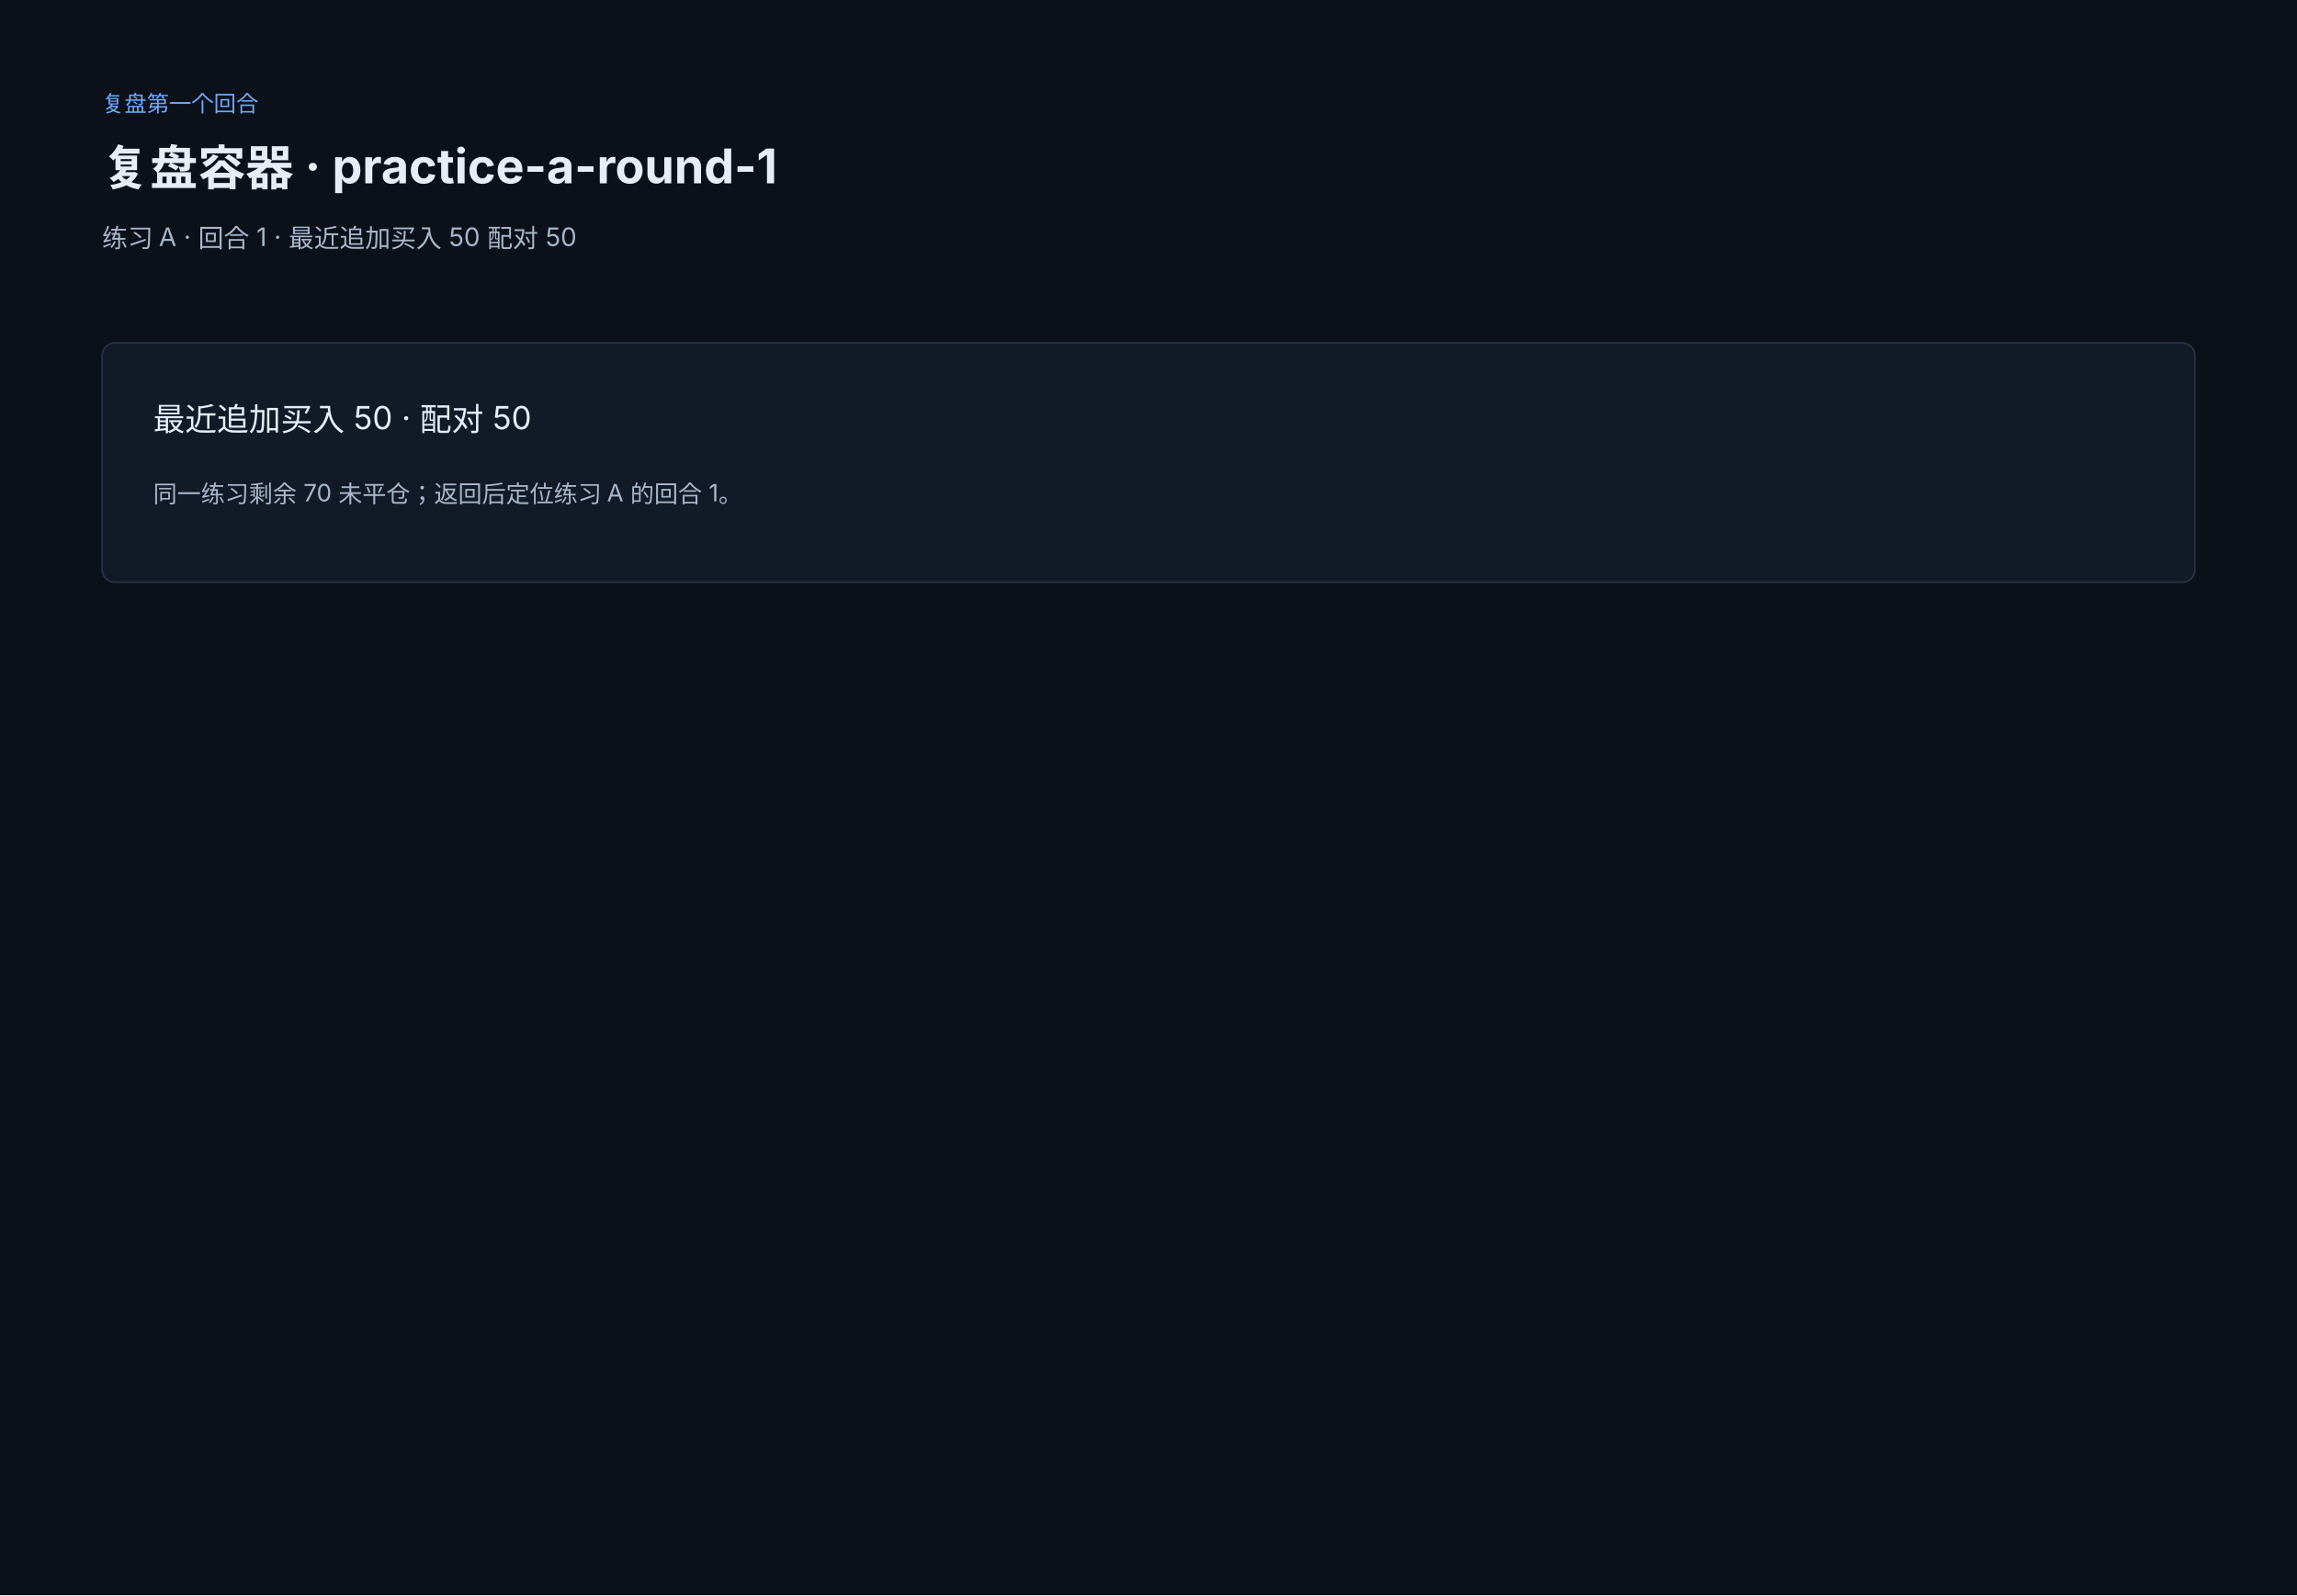
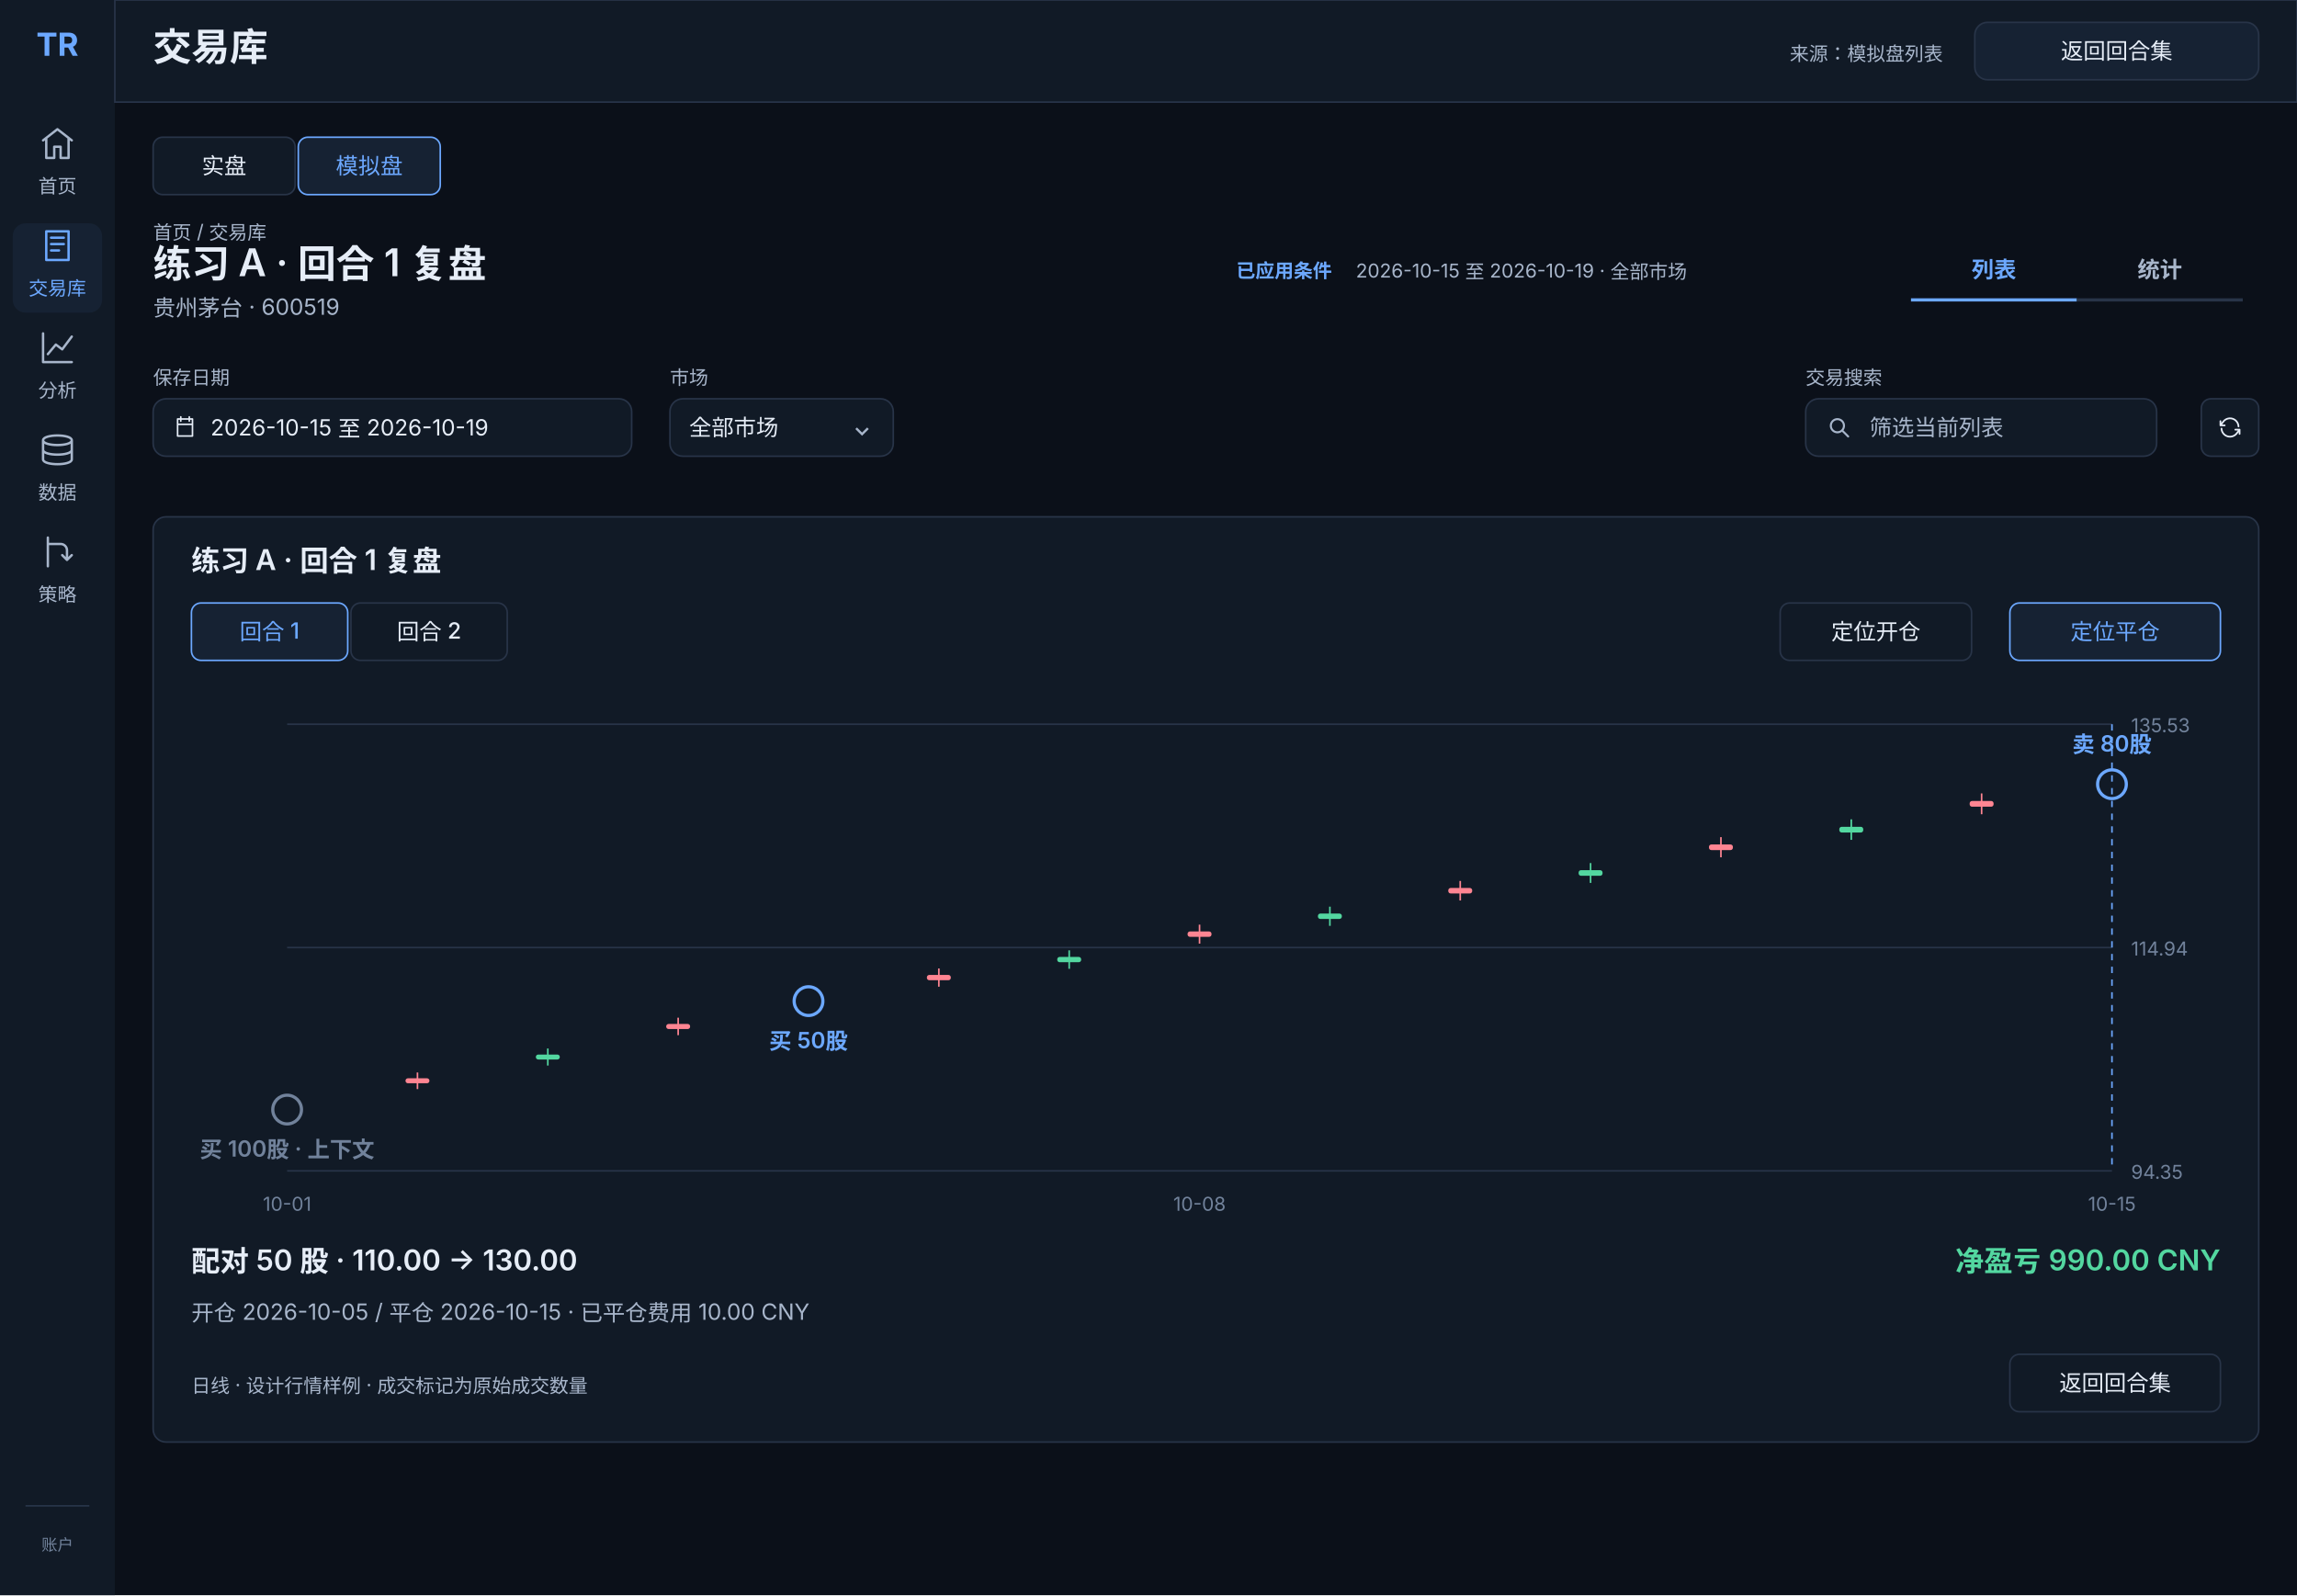
- <svg xmlns="http://www.w3.org/2000/svg" width="1440" height="1000" viewBox="0 0 1440 1000">
-   <rect width="1440" height="1000" fill="#0b1019" />
-   <style>text{font-family:-apple-system,BlinkMacSystemFont,"Segoe UI",sans-serif;fill:#e6edf7}.m{fill:#a8b6cb}.b{fill:#6ca8ff}.p{fill:#111a26;stroke:#283448}</style>
-   <text x="64" y="70" class="b" font-size="14">复盘第一个回合</text>
-   <text x="64" y="116" font-size="30" font-weight="700">复盘容器 · practice-a-round-1</text>
-   <text x="64" y="155" class="m" font-size="16">练习 A · 回合 1 · 最近追加买入 50 配对 50</text>
-   <rect x="64" y="215" width="1312" height="150" rx="8" class="p" />
-   <text x="96" y="270" font-size="20">最近追加买入 50 · 配对 50</text>
-   <text x="96" y="315" class="m" font-size="15">同一练习剩余 70 未平仓；返回后定位练习 A 的回合 1。</text>
+ <svg xmlns="http://www.w3.org/2000/svg" width="1440" height="1000" viewBox="0 0 1440 1000" role="img" aria-label="练习 A · 回合 1 复盘">
+   <style>text{font-family:-apple-system,BlinkMacSystemFont,'Segoe UI',sans-serif;font-variant-numeric:tabular-nums}</style>
+   <rect width="1440" height="1000" fill="#0B1019" />
+   <rect x="0" y="0" width="72" height="1000" fill="#111A26" />
+   <text x="36" y="35" font-size="20" fill="#6CA8FF" font-weight="700" text-anchor="middle">TR</text>
+   <svg x="24" y="78" width="24" height="24" viewBox="0 0 24 24" aria-hidden="true">
+     <path d="M3 10L12 3l9 7M5 9v12h5v-7h4v7h5V9" fill="none" stroke="#A8B6CB" stroke-width="1.5" stroke-linecap="round" stroke-linejoin="round" />
+   </svg>
+   <text x="36" y="121" font-size="12" fill="#A8B6CB" font-weight="400" text-anchor="middle">首页</text>
+   <rect x="8" y="140" width="56" height="56" rx="8" fill="#162233" />
+   <svg x="24" y="142" width="24" height="24" viewBox="0 0 24 24" aria-hidden="true">
+     <path d="M5 3h14v18H5zM8 7h8M8 11h8M8 15h5" fill="none" stroke="#6CA8FF" stroke-width="1.5" stroke-linecap="round" stroke-linejoin="round" />
+   </svg>
+   <text x="36" y="185" font-size="12" fill="#6CA8FF" font-weight="400" text-anchor="middle">交易库</text>
+   <svg x="24" y="206" width="24" height="24" viewBox="0 0 24 24" aria-hidden="true">
+     <path d="M3 3v18h18M6 16l5-6 4 3 6-8" fill="none" stroke="#A8B6CB" stroke-width="1.5" stroke-linecap="round" stroke-linejoin="round" />
+   </svg>
+   <text x="36" y="249" font-size="12" fill="#A8B6CB" font-weight="400" text-anchor="middle">分析</text>
+   <svg x="24" y="270" width="24" height="24" viewBox="0 0 24 24" aria-hidden="true">
+     <path d="M3 6c0-4 18-4 18 0v12c0 4-18 4-18 0zM3 6c0 4 18 4 18 0M3 12c0 4 18 4 18 0" fill="none" stroke="#A8B6CB" stroke-width="1.5" stroke-linecap="round" stroke-linejoin="round" />
+   </svg>
+   <text x="36" y="313" font-size="12" fill="#A8B6CB" font-weight="400" text-anchor="middle">数据</text>
+   <svg x="24" y="334" width="24" height="24" viewBox="0 0 24 24" aria-hidden="true">
+     <path d="M6 3v18M6 7h8a4 4 0 0 1 4 4v6M15 14l3 3 3-3" fill="none" stroke="#A8B6CB" stroke-width="1.5" stroke-linecap="round" stroke-linejoin="round" />
+   </svg>
+   <text x="36" y="377" font-size="12" fill="#A8B6CB" font-weight="400" text-anchor="middle">策略</text>
+   <line x1="16" y1="944" x2="56" y2="944" stroke="#283448" stroke-width="1" />
+   <text x="36" y="972" font-size="10" fill="#71829B" font-weight="500" text-anchor="middle">账户</text>
+   <rect x="72" y="0" width="1368" height="64" fill="#111A26" stroke="#283448" />
+   <text x="96" y="38" font-size="24" fill="#E6EDF7" font-weight="600" text-anchor="start">交易库</text>
+   <text x="1218" y="38" font-size="12" fill="#A8B6CB" font-weight="400" text-anchor="end">来源：模拟盘列表</text>
+   <rect x="1238" y="14" width="178" height="36" rx="8" fill="#162233" stroke="#283448" />
+   <text x="1327" y="37" font-size="14" fill="#E6EDF7" font-weight="500" text-anchor="middle">返回回合集</text>
+   <rect x="96" y="86" width="89" height="36" rx="6" fill="#111A26" stroke="#283448" />
+   <text x="140.5" y="109" font-size="14" fill="#E6EDF7" font-weight="500" text-anchor="middle">实盘</text>
+   <rect x="187" y="86" width="89" height="36" rx="6" fill="#162233" stroke="#6CA8FF" />
+   <text x="231.5" y="109" font-size="14" fill="#6CA8FF" font-weight="500" text-anchor="middle">模拟盘</text>
+   <text x="96" y="150" font-size="12" fill="#A8B6CB" font-weight="400" text-anchor="start">首页 / 交易库</text>
+   <text x="96" y="174" font-size="24" fill="#E6EDF7" font-weight="600" text-anchor="start">练习 A · 回合 1 复盘</text>
+   <text x="96" y="198" font-size="14" fill="#A8B6CB" font-weight="400" text-anchor="start">贵州茅台 · 600519</text>
+   <text x="775" y="174" font-size="12" fill="#6CA8FF" font-weight="600" text-anchor="start">已应用条件</text>
+   <text x="850" y="174" font-size="12" fill="#A8B6CB" font-weight="400" text-anchor="start">2026-10-15 至 2026-10-19 · 全部市场</text>
+   <text x="1250" y="174" font-size="14" fill="#6CA8FF" font-weight="600" text-anchor="middle">列表</text>
+   <text x="1354" y="174" font-size="14" fill="#A8B6CB" font-weight="600" text-anchor="middle">统计</text>
+   <line x1="1198" y1="188" x2="1302" y2="188" stroke="#6CA8FF" stroke-width="2" />
+   <line x1="1302" y1="188" x2="1406" y2="188" stroke="#283448" stroke-width="2" />
+   <text x="96" y="241" font-size="12" fill="#A8B6CB" font-weight="400" text-anchor="start">保存日期</text>
+   <rect x="96" y="250" width="300" height="36" rx="8" fill="#111A26" stroke="#283448" />
+   <svg x="108" y="260" width="16" height="16" viewBox="0 0 24 24" aria-hidden="true">
+     <path d="M5 4h14v16H5zM8 2v4M16 2v4M5 9h14" fill="none" stroke="#E6EDF7" stroke-width="1.5" stroke-linecap="round" stroke-linejoin="round" />
+   </svg>
+   <text x="132" y="273" font-size="14" fill="#E6EDF7" font-weight="400" text-anchor="start">2026-10-15 至 2026-10-19</text>
+   <text x="420" y="241" font-size="12" fill="#A8B6CB" font-weight="400" text-anchor="start">市场</text>
+   <rect x="420" y="250" width="140" height="36" rx="8" fill="#111A26" stroke="#283448" />
+   <text x="432" y="273" font-size="14" fill="#E6EDF7" font-weight="400" text-anchor="start">全部市场</text>
+   <text x="546" y="273" font-size="14" fill="#A8B6CB" font-weight="600" text-anchor="end">⌄</text>
+   <text x="1132" y="241" font-size="12" fill="#A8B6CB" font-weight="400" text-anchor="start">交易搜索</text>
+   <rect x="1132" y="250" width="220" height="36" rx="8" fill="#111A26" stroke="#283448" />
+   <svg x="1144" y="259" width="18" height="18" viewBox="0 0 24 24" aria-hidden="true">
+     <circle cx="10.5" cy="10.5" r="5.5" fill="none" stroke="#A8B6CB" stroke-width="1.7" />
+     <path d="m15 15 4.5 4.5" fill="none" stroke="#A8B6CB" stroke-width="1.7" stroke-linecap="round" />
+   </svg>
+   <text x="1172" y="273" font-size="14" fill="#A8B6CB" font-weight="400" text-anchor="start">筛选当前列表</text>
+   <rect x="1380" y="250" width="36" height="36" rx="6" fill="#111A26" stroke="#283448" />
+   <text x="1398" y="273" font-size="14" fill="#E6EDF7" font-weight="500" text-anchor="middle" />
+   <svg x="1390" y="260" width="16" height="16" viewBox="0 0 24 24" aria-hidden="true">
+     <path d="M20 11a8 8 0 0 0-14.7-4L3 10m0-4v4h4M4 13a8 8 0 0 0 14.7 4L21 14m0 4v-4h-4" fill="none" stroke="#E6EDF7" stroke-width="1.6" stroke-linecap="round" stroke-linejoin="round" />
+   </svg>
+   <rect x="96" y="324" width="1320" height="580" rx="8" fill="#111A26" stroke="#283448" />
+   <text x="120" y="358" font-size="18" fill="#E6EDF7" font-weight="600" text-anchor="start">练习 A · 回合 1 复盘</text>
+   <rect x="120" y="378" width="98" height="36" rx="6" fill="#162233" stroke="#6CA8FF" />
+   <text x="169" y="401" font-size="14" fill="#6CA8FF" font-weight="500" text-anchor="middle">回合 1</text>
+   <rect x="220" y="378" width="98" height="36" rx="6" fill="#111A26" stroke="#283448" />
+   <text x="269" y="401" font-size="14" fill="#E6EDF7" font-weight="500" text-anchor="middle">回合 2</text>
+   <rect x="1116" y="378" width="120" height="36" rx="6" fill="#111A26" stroke="#283448" />
+   <text x="1176" y="401" font-size="14" fill="#E6EDF7" font-weight="500" text-anchor="middle">定位开仓</text>
+   <rect x="1260" y="378" width="132" height="36" rx="6" fill="#162233" stroke="#6CA8FF" />
+   <text x="1326" y="401" font-size="14" fill="#6CA8FF" font-weight="500" text-anchor="middle">定位平仓</text>
+   <line x1="180" y1="734" x2="1324" y2="734" stroke="#283448" stroke-width="1" />
+   <text x="1336" y="739" font-size="12" fill="#71829B" font-weight="400" text-anchor="start">94.35</text>
+   <line x1="180" y1="594" x2="1324" y2="594" stroke="#283448" stroke-width="1" />
+   <text x="1336" y="599" font-size="12" fill="#71829B" font-weight="400" text-anchor="start">114.94</text>
+   <line x1="180" y1="454" x2="1324" y2="454" stroke="#283448" stroke-width="1" />
+   <text x="1336" y="459" font-size="12" fill="#71829B" font-weight="400" text-anchor="start">135.53</text>
+   <line x1="180" y1="691.494" x2="180" y2="701.692" stroke="#53D7A0" stroke-width="1" />
+   <rect x="173" y="695.573" width="14" height="2.04" rx="1" fill="#53D7A0" stroke="#53D7A0" />
+   <text x="180" y="759" font-size="12" fill="#71829B" font-weight="400" text-anchor="middle">10-01</text>
+   <line x1="261.714" y1="672.322" x2="261.714" y2="682.724" stroke="#FF8592" stroke-width="1" />
+   <rect x="254.714" y="676.469" width="14" height="2.108" rx="1" fill="#FF8592" stroke="#FF8592" />
+   <line x1="343.429" y1="657.296" x2="343.429" y2="667.97" stroke="#53D7A0" stroke-width="1" />
+   <rect x="336.429" y="661.58" width="14" height="2.108" rx="1" fill="#53D7A0" stroke="#53D7A0" />
+   <line x1="425.143" y1="637.988" x2="425.143" y2="648.934" stroke="#FF8592" stroke-width="1" />
+   <rect x="418.143" y="642.407" width="14" height="2.176" rx="1" fill="#FF8592" stroke="#FF8592" />
+   <line x1="506.857" y1="623.099" x2="506.857" y2="634.317" stroke="#53D7A0" stroke-width="1" />
+   <rect x="499.857" y="627.586" width="14" height="2.244" rx="1" fill="#53D7A0" stroke="#53D7A0" />
+   <line x1="588.571" y1="607.122" x2="588.571" y2="618.544" stroke="#FF8592" stroke-width="1" />
+   <rect x="581.571" y="611.677" width="14" height="2.312" rx="1" fill="#FF8592" stroke="#FF8592" />
+   <line x1="670.286" y1="595.768" x2="670.286" y2="607.326" stroke="#53D7A0" stroke-width="1" />
+   <rect x="663.286" y="600.391" width="14" height="2.312" rx="1" fill="#53D7A0" stroke="#53D7A0" />
+   <line x1="752" y1="579.655" x2="752" y2="591.552" stroke="#FF8592" stroke-width="1" />
+   <rect x="745" y="584.414" width="14" height="2.38" rx="1" fill="#FF8592" stroke="#FF8592" />
+   <text x="752" y="759" font-size="12" fill="#71829B" font-weight="400" text-anchor="middle">10-08</text>
+   <line x1="833.714" y1="568.369" x2="833.714" y2="580.402" stroke="#53D7A0" stroke-width="1" />
+   <rect x="826.714" y="573.196" width="14" height="2.38" rx="1" fill="#53D7A0" stroke="#53D7A0" />
+   <line x1="915.429" y1="552.256" x2="915.429" y2="564.493" stroke="#FF8592" stroke-width="1" />
+   <rect x="908.429" y="557.151" width="14" height="2.448" rx="1" fill="#FF8592" stroke="#FF8592" />
+   <line x1="997.143" y1="541.038" x2="997.143" y2="553.479" stroke="#53D7A0" stroke-width="1" />
+   <rect x="990.143" y="546.001" width="14" height="2.516" rx="1" fill="#53D7A0" stroke="#53D7A0" />
+   <line x1="1078.86" y1="524.789" x2="1078.86" y2="537.434" stroke="#FF8592" stroke-width="1" />
+   <rect x="1071.86" y="529.888" width="14" height="2.516" rx="1" fill="#FF8592" stroke="#FF8592" />
+   <line x1="1160.57" y1="513.639" x2="1160.57" y2="526.488" stroke="#53D7A0" stroke-width="1" />
+   <rect x="1153.57" y="518.806" width="14" height="2.584" rx="1" fill="#53D7A0" stroke="#53D7A0" />
+   <line x1="1242.29" y1="497.39" x2="1242.29" y2="510.443" stroke="#FF8592" stroke-width="1" />
+   <rect x="1235.29" y="502.625" width="14" height="2.584" rx="1" fill="#FF8592" stroke="#FF8592" />
+   <line x1="1324" y1="486.308" x2="1324" y2="499.565" stroke="#53D7A0" stroke-width="1" />
+   <rect x="1317" y="491.611" width="14" height="2.652" rx="1" fill="#53D7A0" stroke="#53D7A0" />
+   <text x="1324" y="759" font-size="12" fill="#71829B" font-weight="400" text-anchor="middle">10-15</text>
+   <circle cx="180" cy="695.573" r="9" fill="#111A26" stroke="#71829B" stroke-width="2" />
+   <text x="180" y="725.573" font-size="14" fill="#71829B" font-weight="600" text-anchor="middle">买 100股 · 上下文</text>
+   <circle cx="506.857" cy="627.586" r="9" fill="#111A26" stroke="#6CA8FF" stroke-width="2" />
+   <text x="506.857" y="657.586" font-size="14" fill="#6CA8FF" font-weight="600" text-anchor="middle">买 50股</text>
+   <circle cx="1324" cy="491.611" r="9" fill="#111A26" stroke="#6CA8FF" stroke-width="2" />
+   <text x="1324" y="471.611" font-size="14" fill="#6CA8FF" font-weight="600" text-anchor="middle">卖 80股</text>
+   <line x1="1324" y1="454" x2="1324" y2="734" stroke="#6CA8FF" stroke-width="1" stroke-dasharray="4 4" />
+   <text x="120" y="797" font-size="18" fill="#E6EDF7" font-weight="600" text-anchor="start">配对 50 股 · 110.00 → 130.00</text>
+   <text x="120" y="828" font-size="14" fill="#A8B6CB" font-weight="400" text-anchor="start">开仓 2026-10-05  /  平仓 2026-10-15  ·  已平仓费用 10.00 CNY</text>
+   <text x="1392" y="797" font-size="18" fill="#53D7A0" font-weight="600" text-anchor="end">净盈亏 990.00 CNY</text>
+   <text x="120" y="873" font-size="12" fill="#A8B6CB" font-weight="400" text-anchor="start">日线 · 设计行情样例 · 成交标记为原始成交数量</text>
+   <rect x="1260" y="849" width="132" height="36" rx="6" fill="#111A26" stroke="#283448" />
+   <text x="1326" y="872" font-size="14" fill="#E6EDF7" font-weight="500" text-anchor="middle">返回回合集</text>
</svg>
